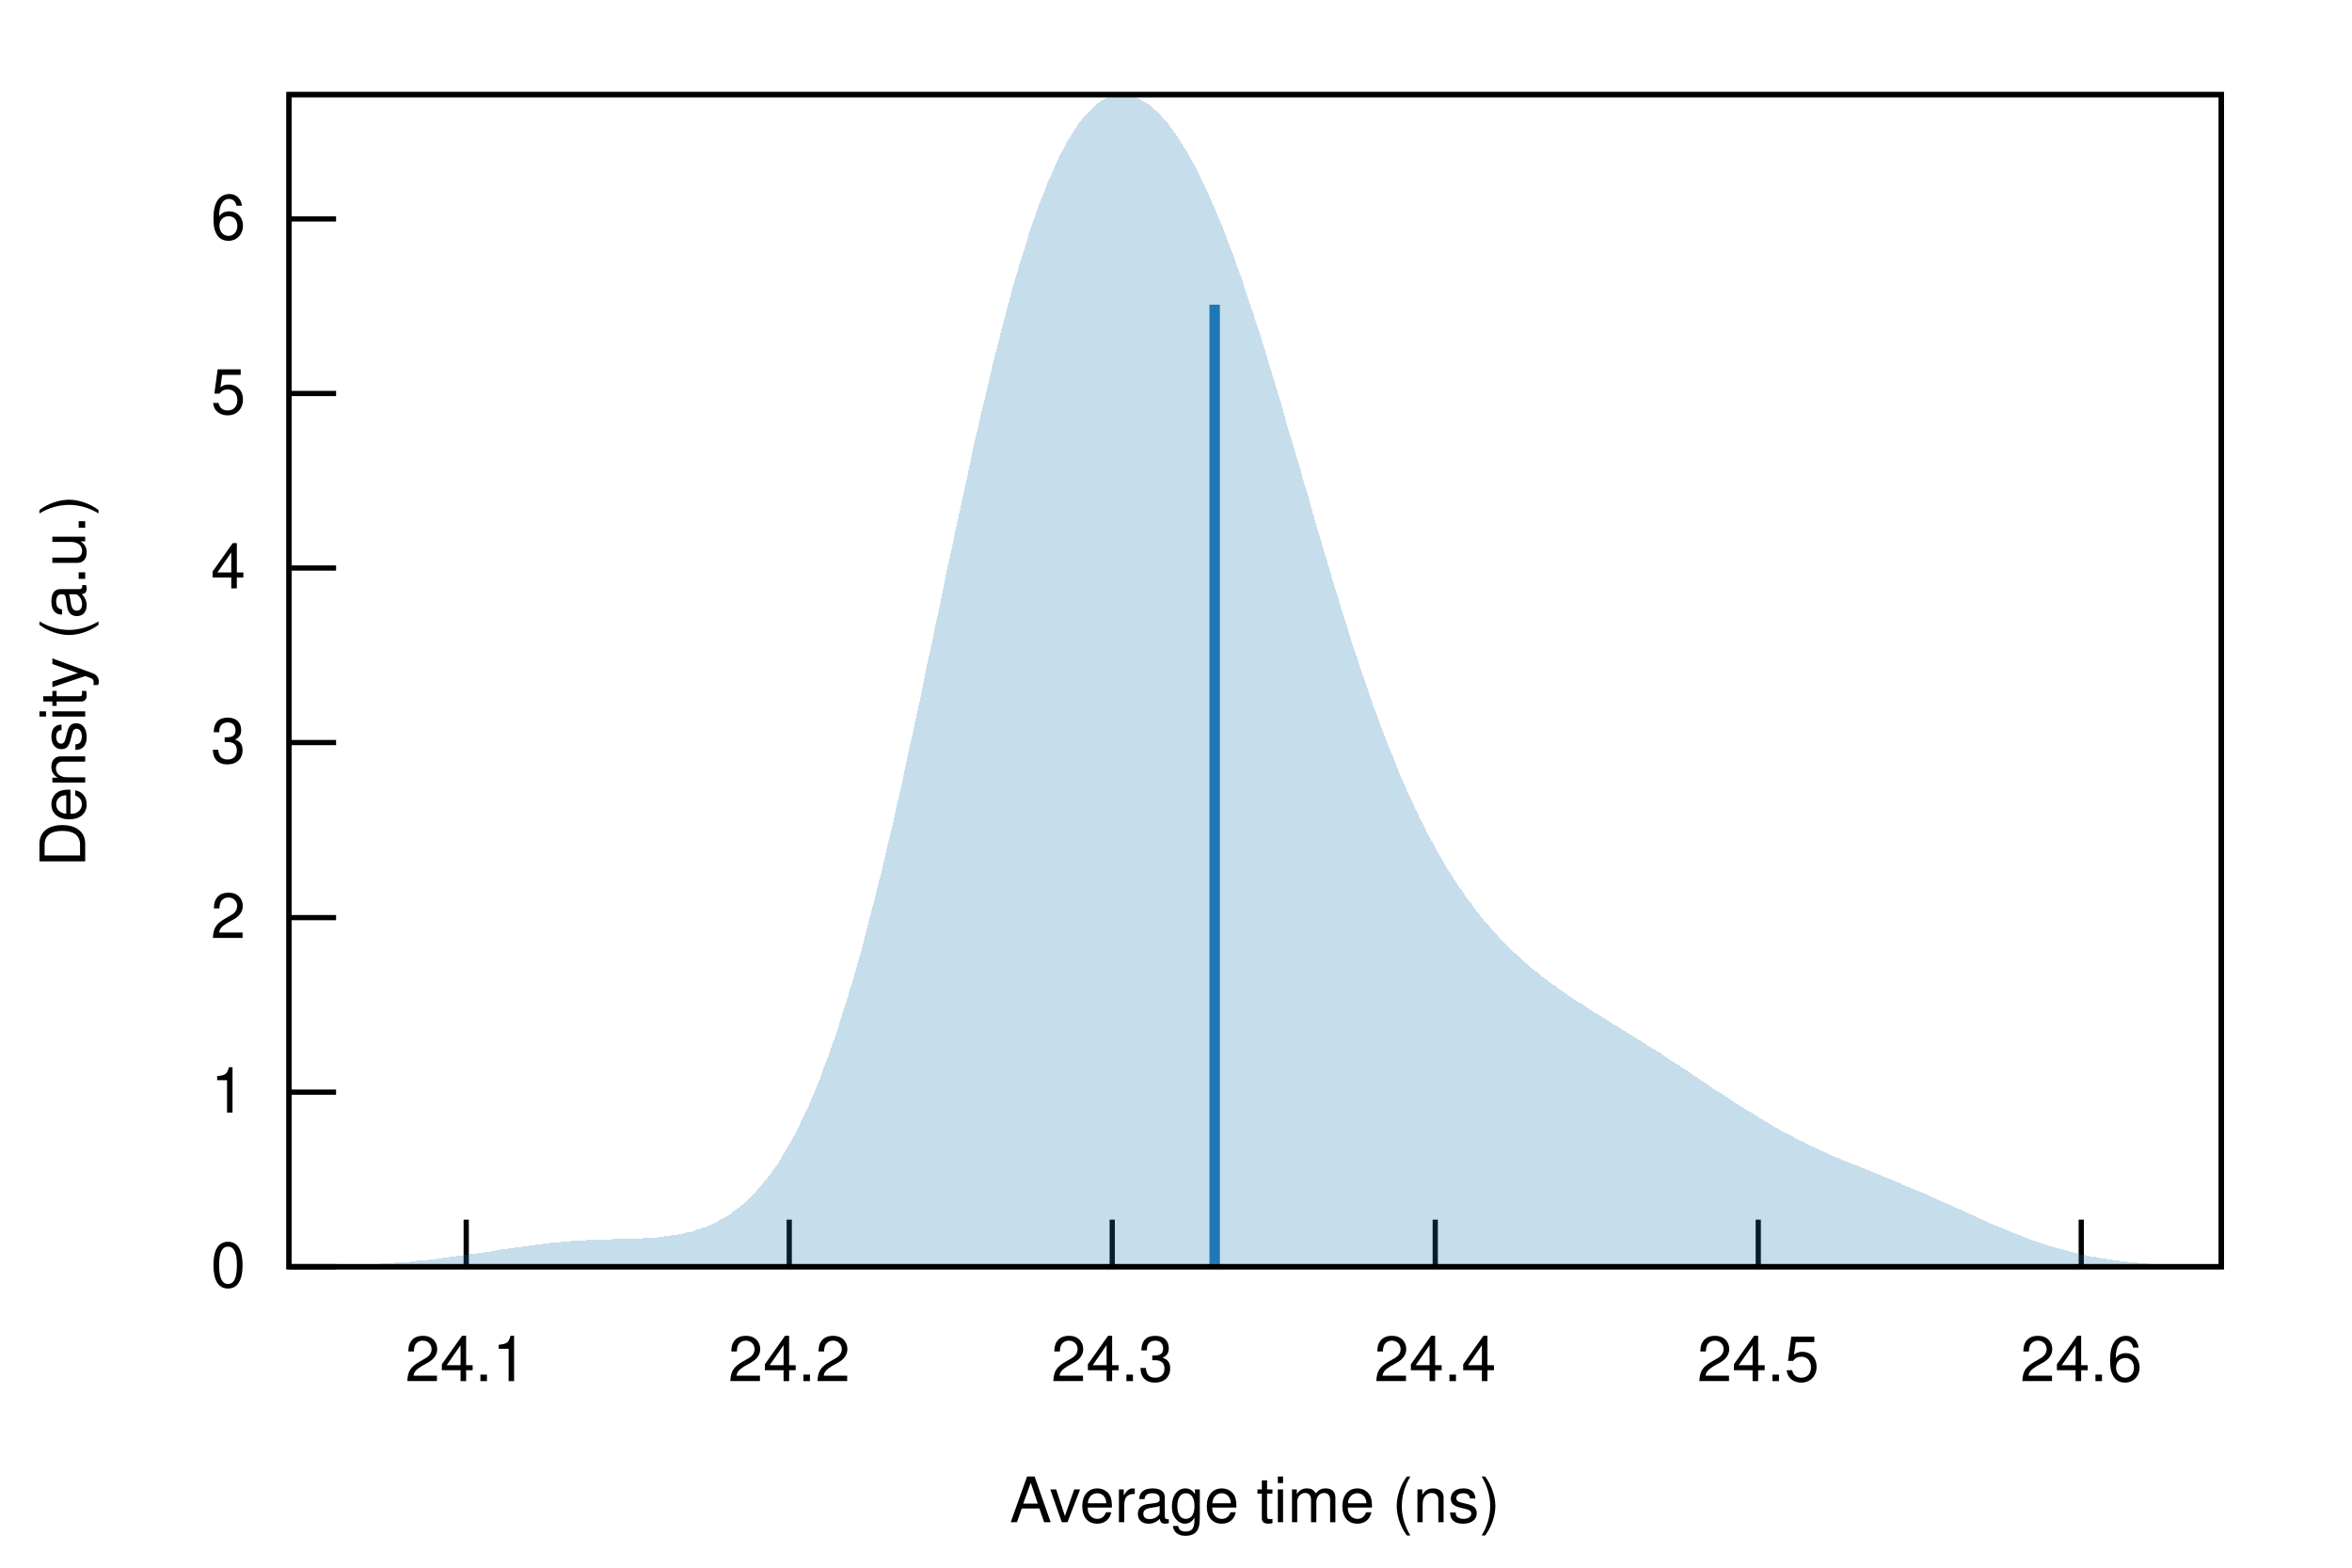
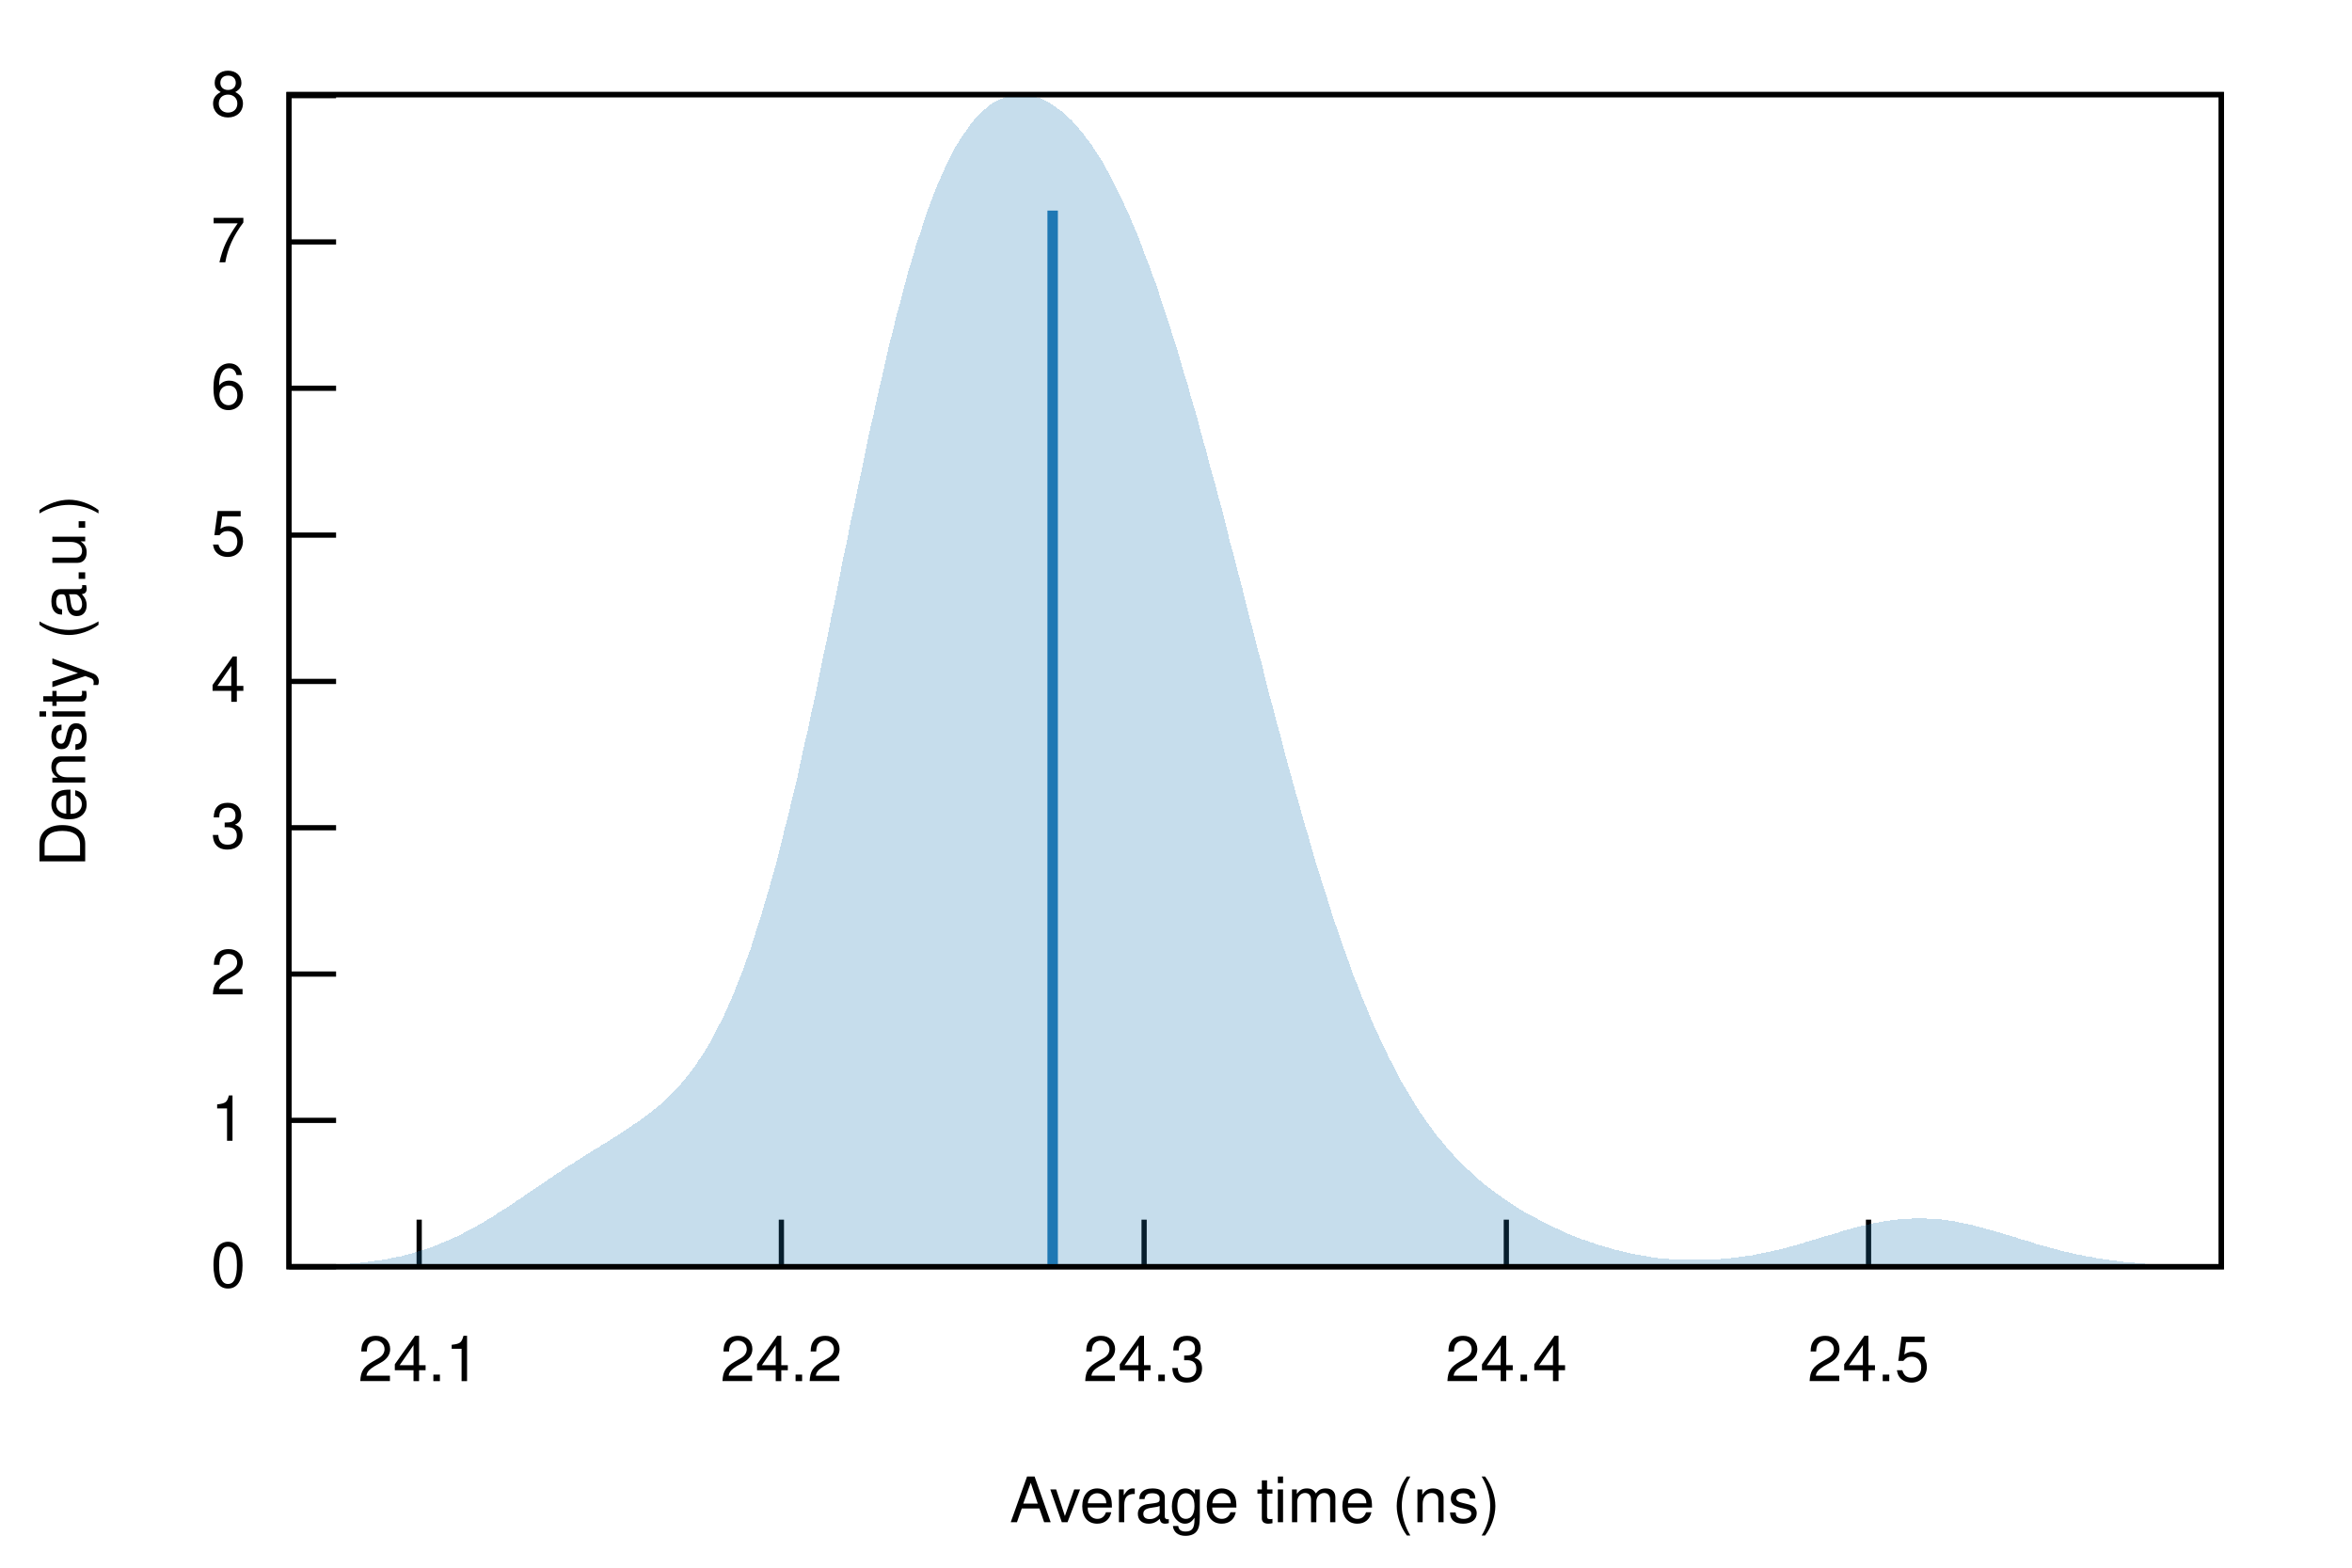
<svg xmlns="http://www.w3.org/2000/svg" xmlns:xlink="http://www.w3.org/1999/xlink" viewBox="0 0 450 300">
  <g id="gnuplot_canvas">
    <rect x="0" y="0" width="450" height="300" fill="none" />
    <defs>
      <circle id="gpDot" r="0.5" stroke-width="0.5" />
      <path id="gpPt0" stroke-width="0.222" stroke="currentColor" d="M-1,0 h2 M0,-1 v2" />
      <path id="gpPt1" stroke-width="0.222" stroke="currentColor" d="M-1,-1 L1,1 M1,-1 L-1,1" />
      <path id="gpPt2" stroke-width="0.222" stroke="currentColor" d="M-1,0 L1,0 M0,-1 L0,1 M-1,-1 L1,1 M-1,1 L1,-1" />
      <rect id="gpPt3" stroke-width="0.222" stroke="currentColor" x="-1" y="-1" width="2" height="2" />
      <rect id="gpPt4" stroke-width="0.222" stroke="currentColor" fill="currentColor" x="-1" y="-1" width="2" height="2" />
      <circle id="gpPt5" stroke-width="0.222" stroke="currentColor" cx="0" cy="0" r="1" />
      <use xlink:href="#gpPt5" id="gpPt6" fill="currentColor" stroke="none" />
      <path id="gpPt7" stroke-width="0.222" stroke="currentColor" d="M0,-1.33 L-1.33,0.67 L1.33,0.67 z" />
      <use xlink:href="#gpPt7" id="gpPt8" fill="currentColor" stroke="none" />
      <use xlink:href="#gpPt7" id="gpPt9" stroke="currentColor" transform="rotate(180)" />
      <use xlink:href="#gpPt9" id="gpPt10" fill="currentColor" stroke="none" />
      <use xlink:href="#gpPt3" id="gpPt11" stroke="currentColor" transform="rotate(45)" />
      <use xlink:href="#gpPt11" id="gpPt12" fill="currentColor" stroke="none" />
      <path id="gpPt13" stroke-width="0.222" stroke="currentColor" d="M0,1.330 L1.265,0.411 L0.782,-1.067 L-0.782,-1.076 L-1.265,0.411 z" />
      <use xlink:href="#gpPt13" id="gpPt14" fill="currentColor" stroke="none" />
      <filter id="textbox" filterUnits="objectBoundingBox" x="0" y="0" height="1" width="1">
        <feFlood flood-color="white" flood-opacity="1" result="bgnd" />
        <feComposite in="SourceGraphic" in2="bgnd" operator="atop" />
      </filter>
      <filter id="greybox" filterUnits="objectBoundingBox" x="0" y="0" height="1" width="1">
        <feFlood flood-color="lightgrey" flood-opacity="1" result="grey" />
        <feComposite in="SourceGraphic" in2="grey" operator="atop" />
      </filter>
    </defs>
    <g fill="none" color="white" stroke="currentColor" stroke-width="1.00" stroke-linecap="butt" stroke-linejoin="miter">
</g>
    <g fill="none" color="black" stroke="currentColor" stroke-width="1.00" stroke-linecap="butt" stroke-linejoin="miter">
      <path stroke="black" d="M55.3,242.4 L64.3,242.4  " />
      <g transform="translate(47.0,246.3)" stroke="none" fill="black" font-family="Helvetica" font-size="12.00" text-anchor="end">
        <text>
          <tspan font-family="Helvetica"> 0</tspan>
        </text>
      </g>
    </g>
    <g fill="none" color="black" stroke="currentColor" stroke-width="1.00" stroke-linecap="butt" stroke-linejoin="miter">
-       <path stroke="black" d="M55.3,209.0 L64.3,209.0  " />
-       <g transform="translate(47.0,212.9)" stroke="none" fill="black" font-family="Helvetica" font-size="12.00" text-anchor="end">
+       <path stroke="black" d="M55.3,214.4 L64.3,214.4  " />
+       <g transform="translate(47.0,218.3)" stroke="none" fill="black" font-family="Helvetica" font-size="12.00" text-anchor="end">
        <text>
          <tspan font-family="Helvetica"> 1</tspan>
        </text>
      </g>
    </g>
    <g fill="none" color="black" stroke="currentColor" stroke-width="1.00" stroke-linecap="butt" stroke-linejoin="miter">
-       <path stroke="black" d="M55.3,175.6 L64.3,175.6  " />
-       <g transform="translate(47.0,179.5)" stroke="none" fill="black" font-family="Helvetica" font-size="12.00" text-anchor="end">
+       <path stroke="black" d="M55.3,186.4 L64.3,186.4  " />
+       <g transform="translate(47.0,190.3)" stroke="none" fill="black" font-family="Helvetica" font-size="12.00" text-anchor="end">
        <text>
          <tspan font-family="Helvetica"> 2</tspan>
        </text>
      </g>
    </g>
    <g fill="none" color="black" stroke="currentColor" stroke-width="1.00" stroke-linecap="butt" stroke-linejoin="miter">
-       <path stroke="black" d="M55.3,142.1 L64.3,142.1  " />
-       <g transform="translate(47.0,146.0)" stroke="none" fill="black" font-family="Helvetica" font-size="12.00" text-anchor="end">
+       <path stroke="black" d="M55.3,158.4 L64.3,158.4  " />
+       <g transform="translate(47.0,162.3)" stroke="none" fill="black" font-family="Helvetica" font-size="12.00" text-anchor="end">
        <text>
          <tspan font-family="Helvetica"> 3</tspan>
        </text>
      </g>
    </g>
    <g fill="none" color="black" stroke="currentColor" stroke-width="1.00" stroke-linecap="butt" stroke-linejoin="miter">
-       <path stroke="black" d="M55.3,108.7 L64.3,108.7  " />
-       <g transform="translate(47.0,112.6)" stroke="none" fill="black" font-family="Helvetica" font-size="12.00" text-anchor="end">
+       <path stroke="black" d="M55.3,130.4 L64.3,130.4  " />
+       <g transform="translate(47.0,134.3)" stroke="none" fill="black" font-family="Helvetica" font-size="12.00" text-anchor="end">
        <text>
          <tspan font-family="Helvetica"> 4</tspan>
        </text>
      </g>
    </g>
    <g fill="none" color="black" stroke="currentColor" stroke-width="1.00" stroke-linecap="butt" stroke-linejoin="miter">
-       <path stroke="black" d="M55.3,75.3 L64.3,75.3  " />
-       <g transform="translate(47.0,79.2)" stroke="none" fill="black" font-family="Helvetica" font-size="12.00" text-anchor="end">
+       <path stroke="black" d="M55.3,102.4 L64.3,102.4  " />
+       <g transform="translate(47.0,106.3)" stroke="none" fill="black" font-family="Helvetica" font-size="12.00" text-anchor="end">
        <text>
          <tspan font-family="Helvetica"> 5</tspan>
        </text>
      </g>
    </g>
    <g fill="none" color="black" stroke="currentColor" stroke-width="1.00" stroke-linecap="butt" stroke-linejoin="miter">
-       <path stroke="black" d="M55.3,41.9 L64.3,41.9  " />
-       <g transform="translate(47.0,45.8)" stroke="none" fill="black" font-family="Helvetica" font-size="12.00" text-anchor="end">
+       <path stroke="black" d="M55.3,74.3 L64.3,74.3  " />
+       <g transform="translate(47.0,78.2)" stroke="none" fill="black" font-family="Helvetica" font-size="12.00" text-anchor="end">
        <text>
          <tspan font-family="Helvetica"> 6</tspan>
        </text>
      </g>
    </g>
    <g fill="none" color="black" stroke="currentColor" stroke-width="1.00" stroke-linecap="butt" stroke-linejoin="miter">
-       <path stroke="black" d="M89.2,242.4 L89.2,233.4  " />
-       <g transform="translate(89.2,264.3)" stroke="none" fill="black" font-family="Helvetica" font-size="12.00" text-anchor="middle">
+       <path stroke="black" d="M55.3,46.3 L64.3,46.3  " />
+       <g transform="translate(47.0,50.2)" stroke="none" fill="black" font-family="Helvetica" font-size="12.00" text-anchor="end">
+         <text>
+           <tspan font-family="Helvetica"> 7</tspan>
+         </text>
+       </g>
+     </g>
+     <g fill="none" color="black" stroke="currentColor" stroke-width="1.00" stroke-linecap="butt" stroke-linejoin="miter">
+       <path stroke="black" d="M55.3,18.3 L64.3,18.3  " />
+       <g transform="translate(47.0,22.2)" stroke="none" fill="black" font-family="Helvetica" font-size="12.00" text-anchor="end">
+         <text>
+           <tspan font-family="Helvetica"> 8</tspan>
+         </text>
+       </g>
+     </g>
+     <g fill="none" color="black" stroke="currentColor" stroke-width="1.00" stroke-linecap="butt" stroke-linejoin="miter">
+       <path stroke="black" d="M80.2,242.4 L80.2,233.4  " />
+       <g transform="translate(80.2,264.3)" stroke="none" fill="black" font-family="Helvetica" font-size="12.00" text-anchor="middle">
        <text>
          <tspan font-family="Helvetica"> 24.1</tspan>
        </text>
      </g>
    </g>
    <g fill="none" color="black" stroke="currentColor" stroke-width="1.00" stroke-linecap="butt" stroke-linejoin="miter">
-       <path stroke="black" d="M151.0,242.4 L151.0,233.4  " />
-       <g transform="translate(151.0,264.3)" stroke="none" fill="black" font-family="Helvetica" font-size="12.00" text-anchor="middle">
+       <path stroke="black" d="M149.5,242.4 L149.5,233.4  " />
+       <g transform="translate(149.5,264.3)" stroke="none" fill="black" font-family="Helvetica" font-size="12.00" text-anchor="middle">
        <text>
          <tspan font-family="Helvetica"> 24.2</tspan>
        </text>
      </g>
    </g>
    <g fill="none" color="black" stroke="currentColor" stroke-width="1.00" stroke-linecap="butt" stroke-linejoin="miter">
-       <path stroke="black" d="M212.8,242.4 L212.8,233.4  " />
-       <g transform="translate(212.8,264.3)" stroke="none" fill="black" font-family="Helvetica" font-size="12.00" text-anchor="middle">
+       <path stroke="black" d="M218.9,242.4 L218.9,233.4  " />
+       <g transform="translate(218.9,264.3)" stroke="none" fill="black" font-family="Helvetica" font-size="12.00" text-anchor="middle">
        <text>
          <tspan font-family="Helvetica"> 24.3</tspan>
        </text>
      </g>
    </g>
    <g fill="none" color="black" stroke="currentColor" stroke-width="1.00" stroke-linecap="butt" stroke-linejoin="miter">
-       <path stroke="black" d="M274.6,242.4 L274.6,233.4  " />
-       <g transform="translate(274.6,264.3)" stroke="none" fill="black" font-family="Helvetica" font-size="12.00" text-anchor="middle">
+       <path stroke="black" d="M288.2,242.4 L288.2,233.4  " />
+       <g transform="translate(288.2,264.3)" stroke="none" fill="black" font-family="Helvetica" font-size="12.00" text-anchor="middle">
        <text>
          <tspan font-family="Helvetica"> 24.4</tspan>
        </text>
      </g>
    </g>
    <g fill="none" color="black" stroke="currentColor" stroke-width="1.00" stroke-linecap="butt" stroke-linejoin="miter">
-       <path stroke="black" d="M336.4,242.4 L336.4,233.4  " />
-       <g transform="translate(336.4,264.3)" stroke="none" fill="black" font-family="Helvetica" font-size="12.00" text-anchor="middle">
+       <path stroke="black" d="M357.5,242.4 L357.5,233.4  " />
+       <g transform="translate(357.5,264.3)" stroke="none" fill="black" font-family="Helvetica" font-size="12.00" text-anchor="middle">
        <text>
          <tspan font-family="Helvetica"> 24.5</tspan>
-         </text>
-       </g>
-     </g>
-     <g fill="none" color="black" stroke="currentColor" stroke-width="1.00" stroke-linecap="butt" stroke-linejoin="miter">
-       <path stroke="black" d="M398.2,242.4 L398.2,233.4  " />
-       <g transform="translate(398.2,264.3)" stroke="none" fill="black" font-family="Helvetica" font-size="12.00" text-anchor="middle">
-         <text>
-           <tspan font-family="Helvetica"> 24.6</tspan>
        </text>
      </g>
    </g>
    <g fill="none" color="black" stroke="currentColor" stroke-width="1.00" stroke-linecap="butt" stroke-linejoin="miter">
</g>
    <g fill="none" color="black" stroke="currentColor" stroke-width="1.00" stroke-linecap="butt" stroke-linejoin="miter">
      <path stroke="black" d="M55.3,18.1 L55.3,242.4 L425.0,242.4 L425.0,18.1 L55.3,18.1 Z  " />
    </g>
    <g fill="none" color="black" stroke="currentColor" stroke-width="1.00" stroke-linecap="butt" stroke-linejoin="miter">
      <g transform="translate(16.3,130.3) rotate(270)" stroke="none" fill="black" font-family="Helvetica" font-size="12.00" text-anchor="middle">
        <text>
          <tspan font-family="Helvetica">Density (a.u.)</tspan>
        </text>
      </g>
    </g>
    <g fill="none" color="black" stroke="currentColor" stroke-width="1.00" stroke-linecap="butt" stroke-linejoin="miter">
      <g transform="translate(240.1,291.3)" stroke="none" fill="black" font-family="Helvetica" font-size="12.00" text-anchor="middle">
        <text>
          <tspan font-family="Helvetica">Average time (ns)</tspan>
        </text>
      </g>
    </g>
    <g fill="none" color="black" stroke="currentColor" stroke-width="1.00" stroke-linecap="butt" stroke-linejoin="miter">
</g>
    <g id="gnuplot_plot_1">
      <g fill="none" color="black" stroke="currentColor" stroke-width="1.00" stroke-linecap="butt" stroke-linejoin="miter">
        <g stroke="none" shape-rendering="crispEdges">
-           <polygon fill="rgb( 31, 120, 180)" fill-opacity="0.25" points="55.3,242.3 56.0,242.3 56.8,242.3 57.5,242.3 58.3,242.3 59.0,242.3 59.7,242.3 60.5,242.3 61.2,242.3 62.0,242.3 62.7,242.2 63.4,242.2 64.2,242.2 64.9,242.2 65.7,242.2 66.4,242.1 67.2,242.1 67.9,242.1 68.6,242.1 69.4,242.0 70.1,242.0 70.9,242.0 71.6,241.9 72.3,241.9 73.1,241.8 73.8,241.8 74.6,241.7 75.3,241.7 76.0,241.6 76.8,241.6 77.5,241.5 78.3,241.5 79.0,241.4 79.7,241.3 80.5,241.2 81.2,241.2 82.0,241.1 82.7,241.0 83.5,240.9 84.2,240.8 84.9,240.7 85.7,240.6 86.4,240.5 87.2,240.4 87.9,240.3 88.6,240.2 89.4,240.1 90.1,240.0 90.9,239.9 91.6,239.8 92.3,239.7 93.1,239.6 93.8,239.5 94.6,239.4 95.3,239.2 96.0,239.1 96.8,239.0 97.5,238.9 98.3,238.8 99.0,238.7 99.8,238.6 100.5,238.5 101.2,238.4 102.0,238.3 102.7,238.2 103.5,238.1 104.2,238.0 104.9,237.9 105.7,237.8 106.4,237.8 107.2,237.7 107.9,237.6 108.6,237.6 109.4,237.5 110.1,237.5 110.9,237.4 111.6,237.4 112.3,237.3 113.1,237.3 113.8,237.3 114.6,237.2 115.3,237.2 116.1,237.2 116.8,237.2 117.5,237.1 118.3,237.1 119.0,237.1 119.8,237.1 120.5,237.0 121.2,237.0 122.0,237.0 122.7,237.0 123.5,236.9 124.2,236.9 124.9,236.8 125.7,236.8 126.4,236.7 127.2,236.6 127.9,236.5 128.6,236.4 129.4,236.3 130.1,236.2 130.9,236.0 131.6,235.8 132.4,235.7 133.1,235.4 133.8,235.2 134.6,234.9 135.3,234.7 136.1,234.3 136.8,234.0 137.5,233.6 138.3,233.2 139.0,232.8 139.8,232.3 140.5,231.7 141.2,231.2 142.0,230.6 142.7,229.9 143.5,229.2 144.2,228.5 144.9,227.7 145.7,226.8 146.4,225.9 147.2,225.0 147.9,223.9 148.7,222.9 149.4,221.7 150.1,220.5 150.9,219.2 151.6,217.9 152.4,216.5 153.1,215.0 153.8,213.5 154.6,211.9 155.3,210.2 156.1,208.4 156.8,206.6 157.5,204.6 158.3,202.6 159.0,200.6 159.8,198.4 160.5,196.2 161.2,193.9 162.0,191.5 162.7,189.0 163.5,186.5 164.2,183.9 165.0,181.2 165.7,178.4 166.4,175.6 167.2,172.7 167.9,169.7 168.7,166.7 169.4,163.6 170.1,160.5 170.9,157.3 171.6,154.0 172.4,150.7 173.1,147.3 173.8,144.0 174.6,140.5 175.3,137.1 176.1,133.6 176.8,130.1 177.5,126.6 178.3,123.1 179.0,119.5 179.8,116.0 180.5,112.4 181.2,108.9 182.0,105.4 182.7,101.9 183.5,98.4 184.2,95.0 185.0,91.5 185.7,88.2 186.4,84.8 187.2,81.5 187.9,78.3 188.7,75.1 189.4,72.0 190.1,69.0 190.9,66.0 191.6,63.1 192.4,60.2 193.1,57.5 193.8,54.8 194.6,52.2 195.3,49.7 196.1,47.3 196.8,45.0 197.5,42.8 198.3,40.6 199.0,38.6 199.8,36.7 200.5,34.8 201.3,33.1 202.0,31.4 202.7,29.9 203.5,28.4 204.2,27.1 205.0,25.8 205.7,24.7 206.4,23.6 207.2,22.6 207.9,21.8 208.7,21.0 209.4,20.3 210.1,19.7 210.9,19.2 211.6,18.8 212.4,18.5 213.1,18.3 213.8,18.2 214.6,18.1 215.3,18.1 216.1,18.2 216.8,18.4 217.6,18.7 218.3,19.1 219.0,19.5 219.8,20.0 220.5,20.6 221.3,21.3 222.0,22.0 222.7,22.8 223.5,23.7 224.2,24.7 225.0,25.7 225.7,26.8 226.4,28.0 227.2,29.2 227.9,30.5 228.7,31.9 229.4,33.3 230.1,34.9 230.9,36.4 231.6,38.1 232.4,39.8 233.1,41.6 233.9,43.4 234.6,45.3 235.3,47.2 236.1,49.2 236.8,51.3 237.6,53.4 238.3,55.6 239.0,57.8 239.8,60.0 240.5,62.3 241.3,64.7 242.0,67.0 242.7,69.4 243.5,71.9 244.2,74.3 245.0,76.8 245.7,79.3 246.4,81.9 247.2,84.4 247.9,86.9 248.7,89.5 249.4,92.1 250.2,94.6 250.9,97.2 251.6,99.7 252.4,102.3 253.1,104.8 253.9,107.3 254.6,109.8 255.3,112.2 256.1,114.7 256.8,117.1 257.6,119.4 258.3,121.8 259.0,124.1 259.8,126.3 260.5,128.6 261.3,130.7 262.0,132.9 262.7,135.0 263.5,137.0 264.2,139.0 265.0,141.0 265.7,142.9 266.5,144.8 267.2,146.6 267.9,148.4 268.7,150.1 269.4,151.8 270.2,153.4 270.9,155.0 271.6,156.5 272.4,158.0 273.1,159.5 273.9,160.9 274.6,162.2 275.3,163.5 276.1,164.8 276.8,166.1 277.6,167.3 278.3,168.4 279.0,169.5 279.8,170.6 280.5,171.7 281.3,172.7 282.0,173.7 282.8,174.7 283.5,175.6 284.2,176.5 285.0,177.3 285.7,178.2 286.5,179.0 287.2,179.8 287.9,180.6 288.7,181.3 289.4,182.0 290.2,182.7 290.9,183.4 291.6,184.0 292.4,184.7 293.1,185.3 293.9,185.9 294.6,186.5 295.3,187.1 296.1,187.6 296.8,188.2 297.6,188.7 298.3,189.3 299.1,189.8 299.8,190.3 300.5,190.8 301.3,191.3 302.0,191.8 302.8,192.2 303.5,192.7 304.2,193.2 305.0,193.7 305.7,194.1 306.5,194.6 307.2,195.0 307.9,195.5 308.7,196.0 309.4,196.4 310.2,196.9 310.9,197.3 311.6,197.8 312.4,198.2 313.1,198.7 313.9,199.2 314.6,199.6 315.3,200.1 316.1,200.6 316.8,201.0 317.6,201.5 318.3,202.0 319.1,202.5 319.8,203.0 320.5,203.4 321.3,203.9 322.0,204.4 322.8,204.9 323.5,205.4 324.2,205.9 325.0,206.4 325.7,206.9 326.5,207.4 327.2,207.9 327.9,208.4 328.7,208.9 329.4,209.3 330.2,209.8 330.9,210.3 331.6,210.8 332.4,211.3 333.1,211.7 333.9,212.2 334.6,212.7 335.4,213.1 336.1,213.6 336.8,214.0 337.6,214.5 338.3,214.9 339.1,215.4 339.8,215.8 340.5,216.2 341.3,216.6 342.0,217.0 342.8,217.4 343.5,217.8 344.2,218.2 345.0,218.5 345.7,218.9 346.5,219.3 347.2,219.6 347.9,220.0 348.7,220.3 349.4,220.6 350.2,221.0 350.9,221.3 351.7,221.6 352.4,221.9 353.1,222.2 353.9,222.5 354.6,222.8 355.4,223.1 356.1,223.4 356.8,223.7 357.6,224.0 358.3,224.3 359.1,224.6 359.8,224.9 360.5,225.2 361.3,225.5 362.0,225.8 362.8,226.1 363.5,226.4 364.2,226.8 365.0,227.1 365.7,227.4 366.5,227.7 367.2,228.0 368.0,228.3 368.7,228.6 369.4,229.0 370.2,229.3 370.9,229.6 371.7,230.0 372.4,230.3 373.1,230.6 373.9,231.0 374.6,231.3 375.4,231.6 376.1,232.0 376.8,232.3 377.6,232.6 378.3,233.0 379.1,233.3 379.8,233.6 380.5,234.0 381.3,234.3 382.0,234.6 382.8,234.9 383.5,235.2 384.3,235.5 385.0,235.9 385.7,236.1 386.5,236.4 387.2,236.7 388.0,237.0 388.7,237.3 389.4,237.5 390.2,237.8 390.9,238.0 391.7,238.3 392.4,238.5 393.1,238.7 393.9,238.9 394.6,239.1 395.4,239.3 396.1,239.5 396.8,239.7 397.6,239.9 398.3,240.1 399.1,240.2 399.8,240.4 400.6,240.5 401.3,240.6 402.0,240.8 402.8,240.9 403.5,241.0 404.3,241.1 405.0,241.2 405.7,241.3 406.5,241.4 407.2,241.5 408.0,241.5 408.7,241.6 409.4,241.7 410.2,241.7 410.9,241.8 411.7,241.9 412.4,241.9 413.1,242.0 413.9,242.0 414.6,242.0 415.4,242.1 416.1,242.1 416.9,242.1 417.6,242.2 418.3,242.2 419.1,242.2 419.8,242.2 420.6,242.2 421.3,242.3 422.0,242.3 422.8,242.3 423.5,242.3 424.3,242.3 425.0,242.3 425.0,242.4 424.3,242.4 423.5,242.4 422.8,242.4 422.0,242.4 421.3,242.4 420.6,242.4 419.8,242.4 419.1,242.4 418.3,242.4 417.6,242.4 416.9,242.4 416.1,242.4 415.4,242.4 414.6,242.4 413.9,242.4 413.1,242.4 412.4,242.4 411.7,242.4 410.9,242.4 410.2,242.4 409.4,242.4 408.7,242.4 408.0,242.4 407.2,242.4 406.5,242.4 405.7,242.4 405.0,242.4 404.3,242.4 403.5,242.4 402.8,242.4 402.0,242.4 401.3,242.4 400.6,242.4 399.8,242.4 399.1,242.4 398.3,242.4 397.6,242.4 396.8,242.4 396.1,242.4 395.4,242.4 394.6,242.4 393.9,242.4 393.1,242.4 392.4,242.4 391.7,242.4 390.9,242.4 390.2,242.4 389.4,242.4 388.7,242.4 388.0,242.4 387.2,242.4 386.5,242.4 385.7,242.4 385.0,242.4 384.3,242.4 383.5,242.4 382.8,242.4 382.0,242.4 381.3,242.4 380.5,242.4 379.8,242.4 379.1,242.4 378.3,242.4 377.6,242.4 376.8,242.4 376.1,242.4 375.4,242.4 374.6,242.4 373.9,242.4 373.1,242.4 372.4,242.4 371.7,242.4 370.9,242.4 370.2,242.4 369.4,242.4 368.7,242.4 368.0,242.4 367.2,242.4 366.5,242.4 365.7,242.4 365.0,242.4 364.2,242.4 363.5,242.4 362.8,242.4 362.0,242.4 361.3,242.4 360.5,242.4 359.8,242.4 359.1,242.4 358.3,242.4 357.6,242.4 356.8,242.4 356.1,242.4 355.4,242.4 354.6,242.4 353.9,242.4 353.1,242.4 352.4,242.4 351.7,242.4 350.9,242.4 350.2,242.4 349.4,242.4 348.7,242.4 347.9,242.4 347.2,242.4 346.5,242.4 345.7,242.4 345.0,242.4 344.2,242.4 343.5,242.4 342.8,242.4 342.0,242.4 341.3,242.4 340.5,242.4 339.8,242.4 339.1,242.4 338.3,242.4 337.6,242.4 336.8,242.4 336.1,242.4 335.4,242.4 334.6,242.4 333.9,242.4 333.1,242.4 332.4,242.4 331.6,242.4 330.9,242.4 330.2,242.4 329.4,242.4 328.7,242.4 327.9,242.4 327.2,242.4 326.5,242.4 325.7,242.4 325.0,242.4 324.2,242.4 323.5,242.4 322.8,242.4 322.0,242.4 321.3,242.4 320.5,242.4 319.8,242.4 319.1,242.4 318.3,242.4 317.6,242.4 316.8,242.4 316.1,242.4 315.3,242.4 314.6,242.4 313.9,242.4 313.1,242.4 312.4,242.4 311.6,242.4 310.9,242.4 310.2,242.4 309.4,242.4 308.7,242.4 307.9,242.4 307.2,242.4 306.5,242.4 305.7,242.4 305.0,242.4 304.2,242.4 303.5,242.4 302.8,242.4 302.0,242.4 301.3,242.4 300.5,242.4 299.8,242.4 299.1,242.4 298.3,242.4 297.6,242.4 296.8,242.4 296.1,242.4 295.3,242.4 294.6,242.4 293.9,242.4 293.1,242.4 292.4,242.4 291.6,242.4 290.9,242.4 290.2,242.4 289.4,242.4 288.7,242.4 287.9,242.4 287.2,242.4 286.5,242.4 285.7,242.4 285.0,242.4 284.2,242.4 283.5,242.4 282.8,242.4 282.0,242.4 281.3,242.4 280.5,242.4 279.8,242.4 279.0,242.4 278.3,242.4 277.6,242.4 276.8,242.4 276.1,242.4 275.3,242.4 274.6,242.4 273.9,242.4 273.1,242.4 272.4,242.4 271.6,242.4 270.9,242.4 270.2,242.4 269.4,242.4 268.7,242.4 267.9,242.4 267.2,242.4 266.5,242.4 265.7,242.4 265.0,242.4 264.2,242.4 263.5,242.4 262.7,242.4 262.0,242.4 261.3,242.4 260.5,242.4 259.8,242.4 259.0,242.4 258.3,242.4 257.6,242.4 256.8,242.4 256.1,242.4 255.3,242.4 254.6,242.4 253.9,242.4 253.1,242.4 252.4,242.4 251.6,242.4 250.9,242.4 250.2,242.4 249.4,242.4 248.7,242.4 247.9,242.4 247.2,242.4 246.4,242.4 245.7,242.4 245.0,242.4 244.2,242.4 243.5,242.4 242.7,242.4 242.0,242.4 241.3,242.4 240.5,242.4 239.8,242.4 239.0,242.4 238.3,242.4 237.6,242.4 236.8,242.4 236.1,242.4 235.3,242.4 234.6,242.4 233.9,242.4 233.1,242.4 232.4,242.4 231.6,242.4 230.9,242.4 230.1,242.4 229.4,242.4 228.7,242.4 227.9,242.4 227.2,242.4 226.4,242.4 225.7,242.4 225.0,242.4 224.2,242.4 223.5,242.4 222.7,242.4 222.0,242.4 221.3,242.4 220.5,242.4 219.8,242.4 219.0,242.4 218.3,242.4 217.6,242.4 216.8,242.4 216.1,242.4 215.3,242.4 214.6,242.4 213.8,242.4 213.1,242.4 212.4,242.4 211.6,242.4 210.9,242.4 210.1,242.4 209.4,242.4 208.7,242.4 207.9,242.4 207.2,242.4 206.4,242.4 205.7,242.4 205.0,242.4 204.2,242.4 203.5,242.4 202.7,242.4 202.0,242.4 201.3,242.4 200.5,242.4 199.8,242.4 199.0,242.4 198.3,242.4 197.5,242.4 196.8,242.4 196.1,242.4 195.3,242.4 194.6,242.4 193.8,242.4 193.1,242.4 192.4,242.4 191.6,242.4 190.9,242.4 190.1,242.4 189.4,242.4 188.7,242.4 187.9,242.4 187.2,242.4 186.4,242.4 185.7,242.4 185.0,242.4 184.2,242.4 183.5,242.4 182.7,242.4 182.0,242.4 181.2,242.4 180.5,242.4 179.8,242.4 179.0,242.4 178.3,242.4 177.5,242.4 176.8,242.4 176.1,242.4 175.3,242.4 174.6,242.4 173.8,242.4 173.1,242.4 172.4,242.4 171.6,242.4 170.9,242.4 170.1,242.4 169.4,242.4 168.7,242.4 167.9,242.4 167.2,242.4 166.4,242.4 165.7,242.4 165.0,242.4 164.2,242.4 163.5,242.4 162.7,242.4 162.0,242.4 161.2,242.4 160.5,242.4 159.8,242.4 159.0,242.4 158.3,242.4 157.5,242.4 156.8,242.4 156.1,242.4 155.3,242.4 154.6,242.4 153.8,242.4 153.1,242.4 152.4,242.4 151.6,242.4 150.9,242.4 150.1,242.4 149.4,242.4 148.7,242.4 147.9,242.4 147.2,242.4 146.4,242.4 145.7,242.4 144.9,242.4 144.2,242.4 143.5,242.4 142.7,242.4 142.0,242.4 141.2,242.4 140.5,242.4 139.8,242.4 139.0,242.4 138.3,242.4 137.5,242.4 136.8,242.4 136.1,242.4 135.3,242.4 134.6,242.4 133.8,242.4 133.1,242.4 132.4,242.4 131.6,242.4 130.9,242.4 130.1,242.4 129.4,242.4 128.6,242.4 127.9,242.4 127.2,242.4 126.4,242.4 125.7,242.4 124.9,242.4 124.2,242.4 123.5,242.4 122.7,242.4 122.0,242.4 121.2,242.4 120.5,242.4 119.8,242.4 119.0,242.4 118.3,242.4 117.5,242.4 116.8,242.4 116.1,242.4 115.3,242.4 114.6,242.4 113.8,242.4 113.1,242.4 112.3,242.4 111.6,242.4 110.9,242.4 110.1,242.4 109.4,242.4 108.6,242.4 107.9,242.4 107.2,242.4 106.4,242.4 105.7,242.4 104.9,242.4 104.2,242.4 103.5,242.4 102.7,242.4 102.0,242.4 101.2,242.4 100.5,242.4 99.8,242.4 99.0,242.4 98.3,242.4 97.5,242.4 96.8,242.4 96.0,242.4 95.3,242.4 94.6,242.4 93.8,242.4 93.1,242.4 92.3,242.4 91.6,242.4 90.9,242.4 90.1,242.4 89.4,242.4 88.6,242.4 87.9,242.4 87.2,242.4 86.4,242.4 85.7,242.4 84.9,242.4 84.2,242.4 83.5,242.4 82.7,242.4 82.0,242.4 81.2,242.4 80.5,242.4 79.7,242.4 79.0,242.4 78.3,242.4 77.5,242.4 76.8,242.4 76.0,242.4 75.3,242.4 74.6,242.4 73.8,242.4 73.1,242.4 72.3,242.4 71.6,242.4 70.9,242.4 70.1,242.4 69.4,242.4 68.6,242.4 67.9,242.4 67.2,242.4 66.4,242.4 65.7,242.4 64.9,242.4 64.2,242.4 63.4,242.4 62.7,242.4 62.0,242.4 61.2,242.4 60.5,242.4 59.7,242.4 59.0,242.4 58.3,242.4 57.5,242.4 56.8,242.4 56.0,242.4 55.3,242.4 " />
+           <polygon fill="rgb( 31, 120, 180)" fill-opacity="0.25" points="55.3,242.3 56.0,242.3 56.8,242.3 57.5,242.3 58.3,242.3 59.0,242.2 59.7,242.2 60.5,242.2 61.2,242.2 62.0,242.1 62.7,242.1 63.4,242.1 64.2,242.0 64.9,242.0 65.7,241.9 66.4,241.9 67.2,241.8 67.9,241.7 68.6,241.7 69.4,241.6 70.1,241.5 70.9,241.4 71.6,241.3 72.3,241.2 73.1,241.1 73.8,241.0 74.6,240.8 75.3,240.7 76.0,240.5 76.8,240.4 77.5,240.2 78.3,240.0 79.0,239.8 79.7,239.6 80.5,239.3 81.2,239.1 82.0,238.9 82.7,238.6 83.5,238.3 84.2,238.0 84.9,237.7 85.7,237.4 86.4,237.1 87.2,236.7 87.9,236.4 88.6,236.0 89.4,235.6 90.1,235.2 90.9,234.8 91.6,234.4 92.3,234.0 93.1,233.5 93.8,233.1 94.6,232.6 95.3,232.1 96.0,231.7 96.8,231.2 97.5,230.7 98.3,230.2 99.0,229.7 99.8,229.2 100.5,228.7 101.2,228.2 102.0,227.7 102.7,227.2 103.5,226.7 104.2,226.2 104.9,225.7 105.7,225.2 106.4,224.7 107.2,224.2 107.9,223.7 108.6,223.2 109.4,222.8 110.1,222.3 110.9,221.8 111.6,221.3 112.3,220.9 113.1,220.4 113.8,219.9 114.6,219.5 115.3,219.0 116.1,218.6 116.8,218.1 117.5,217.6 118.3,217.2 119.0,216.7 119.8,216.2 120.5,215.7 121.2,215.2 122.0,214.7 122.7,214.2 123.5,213.6 124.2,213.1 124.9,212.5 125.7,211.9 126.4,211.3 127.2,210.6 127.9,209.9 128.6,209.2 129.4,208.4 130.1,207.6 130.9,206.7 131.6,205.8 132.4,204.8 133.1,203.8 133.8,202.7 134.6,201.6 135.3,200.4 136.1,199.1 136.8,197.7 137.5,196.3 138.3,194.8 139.0,193.2 139.8,191.5 140.5,189.8 141.2,188.0 142.0,186.0 142.7,184.0 143.5,181.9 144.2,179.7 144.9,177.4 145.7,175.0 146.4,172.5 147.2,169.9 147.9,167.3 148.7,164.5 149.4,161.7 150.1,158.7 150.9,155.7 151.6,152.6 152.4,149.5 153.1,146.2 153.8,142.9 154.6,139.5 155.3,136.1 156.1,132.6 156.8,129.1 157.5,125.5 158.3,122.0 159.0,118.3 159.8,114.7 160.5,111.1 161.2,107.4 162.0,103.8 162.7,100.1 163.5,96.5 164.2,92.9 165.0,89.4 165.7,85.9 166.4,82.4 167.2,79.0 167.9,75.7 168.7,72.4 169.4,69.2 170.1,66.1 170.9,63.0 171.6,60.1 172.4,57.3 173.1,54.5 173.8,51.8 174.6,49.3 175.3,46.8 176.1,44.5 176.8,42.3 177.5,40.2 178.3,38.1 179.0,36.2 179.8,34.4 180.5,32.8 181.2,31.2 182.0,29.7 182.7,28.3 183.5,27.0 184.2,25.9 185.0,24.8 185.7,23.8 186.4,22.9 187.2,22.1 187.9,21.3 188.7,20.7 189.4,20.1 190.1,19.6 190.9,19.2 191.6,18.9 192.4,18.6 193.1,18.4 193.8,18.2 194.6,18.1 195.3,18.1 196.1,18.1 196.8,18.2 197.5,18.4 198.3,18.6 199.0,18.8 199.8,19.2 200.5,19.5 201.3,20.0 202.0,20.5 202.7,21.0 203.5,21.6 204.2,22.3 205.0,23.0 205.7,23.8 206.4,24.6 207.2,25.5 207.9,26.5 208.7,27.5 209.4,28.6 210.1,29.7 210.9,30.9 211.6,32.2 212.4,33.6 213.1,35.0 213.8,36.4 214.6,38.0 215.3,39.6 216.1,41.3 216.8,43.0 217.6,44.8 218.3,46.7 219.0,48.6 219.8,50.6 220.5,52.6 221.3,54.7 222.0,56.9 222.7,59.1 223.5,61.4 224.2,63.7 225.0,66.1 225.7,68.5 226.4,71.0 227.2,73.5 227.9,76.1 228.7,78.7 229.4,81.3 230.1,84.0 230.9,86.7 231.6,89.5 232.4,92.3 233.1,95.0 233.9,97.9 234.6,100.7 235.3,103.6 236.1,106.4 236.8,109.3 237.6,112.2 238.3,115.1 239.0,118.0 239.8,120.9 240.5,123.8 241.3,126.6 242.0,129.5 242.7,132.4 243.5,135.2 244.2,138.0 245.0,140.8 245.7,143.6 246.4,146.3 247.2,149.1 247.9,151.7 248.7,154.4 249.4,157.0 250.2,159.6 250.9,162.1 251.6,164.6 252.4,167.0 253.1,169.4 253.9,171.8 254.6,174.1 255.3,176.3 256.1,178.5 256.8,180.7 257.6,182.8 258.3,184.8 259.0,186.8 259.8,188.7 260.5,190.6 261.3,192.5 262.0,194.2 262.7,195.9 263.5,197.6 264.2,199.2 265.0,200.8 265.7,202.3 266.5,203.8 267.2,205.2 267.9,206.6 268.7,207.9 269.4,209.1 270.2,210.4 270.9,211.6 271.6,212.7 272.4,213.8 273.1,214.9 273.9,215.9 274.6,216.9 275.3,217.8 276.1,218.7 276.8,219.6 277.6,220.4 278.3,221.3 279.0,222.0 279.8,222.8 280.5,223.5 281.3,224.2 282.0,224.9 282.8,225.6 283.5,226.2 284.2,226.8 285.0,227.4 285.7,227.9 286.5,228.5 287.2,229.0 287.9,229.5 288.7,230.0 289.4,230.5 290.2,231.0 290.9,231.5 291.6,231.9 292.4,232.3 293.1,232.7 293.9,233.1 294.6,233.5 295.3,233.9 296.1,234.3 296.8,234.6 297.6,235.0 298.3,235.3 299.1,235.7 299.8,236.0 300.5,236.3 301.3,236.6 302.0,236.9 302.8,237.2 303.5,237.4 304.2,237.7 305.0,237.9 305.7,238.2 306.5,238.4 307.2,238.6 307.9,238.8 308.7,239.1 309.4,239.2 310.2,239.4 310.9,239.6 311.6,239.8 312.4,239.9 313.1,240.1 313.9,240.2 314.6,240.3 315.3,240.5 316.1,240.6 316.8,240.7 317.6,240.8 318.3,240.8 319.1,240.9 319.8,241.0 320.5,241.0 321.3,241.1 322.0,241.1 322.8,241.1 323.5,241.1 324.2,241.1 325.0,241.1 325.7,241.1 326.5,241.1 327.2,241.1 327.9,241.0 328.7,241.0 329.4,240.9 330.2,240.9 330.9,240.8 331.6,240.7 332.4,240.6 333.1,240.5 333.9,240.4 334.6,240.3 335.4,240.2 336.1,240.0 336.8,239.9 337.6,239.7 338.3,239.6 339.1,239.4 339.8,239.2 340.5,239.1 341.3,238.9 342.0,238.7 342.8,238.5 343.5,238.3 344.2,238.1 345.0,237.9 345.7,237.6 346.5,237.4 347.2,237.2 347.9,237.0 348.7,236.7 349.4,236.5 350.2,236.3 350.9,236.1 351.7,235.9 352.4,235.6 353.1,235.4 353.9,235.2 354.6,235.0 355.4,234.8 356.1,234.6 356.8,234.5 357.6,234.3 358.3,234.1 359.1,234.0 359.8,233.8 360.5,233.7 361.3,233.6 362.0,233.5 362.8,233.4 363.5,233.3 364.2,233.2 365.0,233.2 365.7,233.2 366.5,233.1 367.2,233.1 368.0,233.1 368.7,233.2 369.4,233.2 370.2,233.3 370.9,233.3 371.7,233.4 372.4,233.5 373.1,233.6 373.9,233.7 374.6,233.9 375.4,234.0 376.1,234.2 376.8,234.3 377.6,234.5 378.3,234.7 379.1,234.9 379.8,235.1 380.5,235.3 381.3,235.5 382.0,235.7 382.8,235.9 383.5,236.2 384.3,236.4 385.0,236.6 385.7,236.8 386.5,237.1 387.2,237.3 388.0,237.5 388.7,237.7 389.4,238.0 390.2,238.2 390.9,238.4 391.7,238.6 392.4,238.8 393.1,239.0 393.9,239.2 394.6,239.4 395.4,239.6 396.1,239.7 396.8,239.9 397.6,240.1 398.3,240.2 399.1,240.4 399.8,240.5 400.6,240.6 401.3,240.8 402.0,240.9 402.8,241.0 403.5,241.1 404.3,241.2 405.0,241.3 405.7,241.4 406.5,241.5 407.2,241.6 408.0,241.6 408.7,241.7 409.4,241.8 410.2,241.8 410.9,241.9 411.7,241.9 412.4,242.0 413.1,242.0 413.9,242.0 414.6,242.1 415.4,242.1 416.1,242.1 416.9,242.2 417.6,242.2 418.3,242.2 419.1,242.2 419.8,242.3 420.6,242.3 421.3,242.3 422.0,242.3 422.8,242.3 423.5,242.3 424.3,242.3 425.0,242.3 425.0,242.4 424.3,242.4 423.5,242.4 422.8,242.4 422.0,242.4 421.3,242.4 420.6,242.4 419.8,242.4 419.1,242.4 418.3,242.4 417.6,242.4 416.9,242.4 416.1,242.4 415.4,242.4 414.6,242.4 413.9,242.4 413.1,242.4 412.4,242.4 411.7,242.4 410.9,242.4 410.2,242.4 409.4,242.4 408.7,242.4 408.0,242.4 407.2,242.4 406.5,242.4 405.7,242.4 405.0,242.4 404.3,242.4 403.5,242.4 402.8,242.4 402.0,242.4 401.3,242.4 400.6,242.4 399.8,242.4 399.1,242.4 398.3,242.4 397.6,242.4 396.8,242.4 396.1,242.4 395.4,242.4 394.6,242.4 393.9,242.4 393.1,242.4 392.4,242.4 391.7,242.4 390.9,242.4 390.2,242.4 389.4,242.4 388.7,242.4 388.0,242.4 387.2,242.4 386.5,242.4 385.7,242.4 385.0,242.4 384.3,242.4 383.5,242.4 382.8,242.4 382.0,242.4 381.3,242.4 380.5,242.4 379.8,242.4 379.1,242.4 378.3,242.4 377.6,242.4 376.8,242.4 376.1,242.4 375.4,242.4 374.6,242.4 373.9,242.4 373.1,242.4 372.4,242.4 371.7,242.4 370.9,242.4 370.2,242.4 369.4,242.4 368.7,242.4 368.0,242.4 367.2,242.4 366.5,242.4 365.7,242.4 365.0,242.4 364.2,242.4 363.5,242.4 362.8,242.4 362.0,242.4 361.3,242.4 360.5,242.4 359.8,242.4 359.1,242.4 358.3,242.4 357.6,242.4 356.8,242.4 356.1,242.4 355.4,242.4 354.6,242.4 353.9,242.4 353.1,242.4 352.4,242.4 351.7,242.4 350.9,242.4 350.2,242.4 349.4,242.4 348.7,242.4 347.9,242.4 347.2,242.4 346.5,242.4 345.7,242.4 345.0,242.4 344.2,242.4 343.5,242.4 342.8,242.4 342.0,242.4 341.3,242.4 340.5,242.4 339.8,242.4 339.1,242.4 338.3,242.4 337.6,242.4 336.8,242.4 336.1,242.4 335.4,242.4 334.6,242.4 333.9,242.4 333.1,242.4 332.4,242.4 331.6,242.4 330.9,242.4 330.2,242.4 329.4,242.4 328.7,242.4 327.9,242.4 327.2,242.4 326.5,242.4 325.7,242.4 325.0,242.4 324.2,242.4 323.5,242.4 322.8,242.4 322.0,242.4 321.3,242.4 320.5,242.4 319.8,242.4 319.1,242.4 318.3,242.4 317.6,242.4 316.8,242.4 316.1,242.4 315.3,242.4 314.6,242.4 313.9,242.4 313.1,242.4 312.4,242.4 311.6,242.4 310.9,242.4 310.2,242.4 309.4,242.4 308.7,242.4 307.9,242.4 307.2,242.4 306.5,242.4 305.7,242.4 305.0,242.4 304.2,242.4 303.5,242.4 302.8,242.4 302.0,242.4 301.3,242.4 300.5,242.4 299.8,242.4 299.1,242.4 298.3,242.4 297.6,242.4 296.8,242.4 296.1,242.4 295.3,242.4 294.6,242.4 293.9,242.4 293.1,242.4 292.4,242.4 291.6,242.4 290.9,242.4 290.2,242.4 289.4,242.4 288.7,242.4 287.9,242.4 287.2,242.4 286.5,242.4 285.7,242.4 285.0,242.4 284.2,242.4 283.5,242.4 282.8,242.4 282.0,242.4 281.3,242.4 280.5,242.4 279.8,242.4 279.0,242.4 278.3,242.4 277.6,242.4 276.8,242.4 276.1,242.4 275.3,242.4 274.6,242.4 273.9,242.4 273.1,242.4 272.4,242.4 271.6,242.4 270.9,242.4 270.2,242.4 269.4,242.4 268.7,242.4 267.9,242.4 267.2,242.4 266.5,242.4 265.7,242.4 265.0,242.4 264.2,242.4 263.5,242.4 262.7,242.4 262.0,242.4 261.3,242.4 260.5,242.4 259.8,242.4 259.0,242.4 258.3,242.4 257.6,242.4 256.8,242.4 256.1,242.4 255.3,242.4 254.6,242.4 253.9,242.4 253.1,242.4 252.4,242.4 251.6,242.4 250.9,242.4 250.2,242.4 249.4,242.4 248.7,242.4 247.9,242.4 247.2,242.4 246.4,242.4 245.7,242.4 245.0,242.4 244.2,242.4 243.5,242.4 242.7,242.4 242.0,242.4 241.3,242.4 240.5,242.4 239.8,242.4 239.0,242.4 238.3,242.4 237.6,242.4 236.8,242.4 236.1,242.4 235.3,242.4 234.6,242.4 233.9,242.4 233.1,242.4 232.4,242.4 231.6,242.4 230.9,242.4 230.1,242.4 229.4,242.4 228.7,242.4 227.9,242.4 227.2,242.4 226.4,242.4 225.7,242.4 225.0,242.4 224.2,242.4 223.5,242.4 222.7,242.4 222.0,242.4 221.3,242.4 220.5,242.4 219.8,242.4 219.0,242.4 218.3,242.4 217.6,242.4 216.8,242.4 216.1,242.4 215.3,242.4 214.6,242.4 213.8,242.4 213.1,242.4 212.4,242.4 211.6,242.4 210.9,242.4 210.1,242.4 209.4,242.4 208.7,242.4 207.9,242.4 207.2,242.4 206.4,242.4 205.7,242.4 205.0,242.4 204.2,242.4 203.5,242.4 202.7,242.4 202.0,242.4 201.3,242.4 200.5,242.4 199.8,242.4 199.0,242.4 198.3,242.4 197.5,242.4 196.8,242.4 196.1,242.4 195.3,242.4 194.6,242.4 193.8,242.4 193.1,242.4 192.4,242.4 191.6,242.4 190.9,242.4 190.1,242.4 189.4,242.4 188.7,242.4 187.9,242.4 187.2,242.4 186.4,242.4 185.7,242.4 185.0,242.4 184.2,242.4 183.5,242.4 182.7,242.4 182.0,242.4 181.2,242.4 180.5,242.4 179.8,242.4 179.0,242.4 178.3,242.4 177.5,242.4 176.8,242.4 176.1,242.4 175.3,242.4 174.6,242.4 173.8,242.4 173.1,242.4 172.4,242.4 171.6,242.4 170.9,242.4 170.1,242.4 169.4,242.4 168.7,242.4 167.9,242.4 167.2,242.4 166.4,242.4 165.7,242.4 165.0,242.4 164.2,242.4 163.5,242.4 162.7,242.4 162.0,242.4 161.2,242.4 160.5,242.4 159.8,242.4 159.0,242.4 158.3,242.4 157.5,242.4 156.8,242.4 156.1,242.4 155.3,242.4 154.6,242.4 153.8,242.4 153.1,242.4 152.4,242.4 151.6,242.4 150.9,242.4 150.1,242.4 149.4,242.4 148.7,242.4 147.9,242.4 147.2,242.4 146.4,242.4 145.7,242.4 144.9,242.4 144.2,242.4 143.5,242.4 142.7,242.4 142.0,242.4 141.2,242.4 140.5,242.4 139.8,242.4 139.0,242.4 138.3,242.4 137.5,242.4 136.8,242.4 136.1,242.4 135.3,242.4 134.6,242.4 133.8,242.4 133.1,242.4 132.4,242.4 131.6,242.4 130.9,242.4 130.1,242.4 129.4,242.4 128.6,242.4 127.9,242.4 127.2,242.4 126.4,242.4 125.7,242.4 124.9,242.4 124.2,242.4 123.5,242.4 122.7,242.4 122.0,242.4 121.2,242.4 120.5,242.4 119.8,242.4 119.0,242.4 118.3,242.4 117.5,242.4 116.8,242.4 116.1,242.4 115.3,242.4 114.6,242.4 113.8,242.4 113.1,242.4 112.3,242.4 111.6,242.4 110.9,242.4 110.1,242.4 109.4,242.4 108.6,242.4 107.9,242.4 107.2,242.4 106.4,242.4 105.7,242.4 104.9,242.4 104.2,242.4 103.5,242.4 102.7,242.4 102.0,242.4 101.2,242.4 100.5,242.4 99.8,242.4 99.0,242.4 98.3,242.4 97.5,242.4 96.8,242.4 96.0,242.4 95.3,242.4 94.6,242.4 93.8,242.4 93.1,242.4 92.3,242.4 91.6,242.4 90.9,242.4 90.1,242.4 89.4,242.4 88.6,242.4 87.9,242.4 87.2,242.4 86.4,242.4 85.7,242.4 84.9,242.4 84.2,242.4 83.5,242.4 82.7,242.4 82.0,242.4 81.2,242.4 80.5,242.4 79.7,242.4 79.0,242.4 78.3,242.4 77.5,242.4 76.8,242.4 76.0,242.4 75.3,242.4 74.6,242.4 73.8,242.4 73.1,242.4 72.3,242.4 71.6,242.4 70.9,242.4 70.1,242.4 69.4,242.4 68.6,242.4 67.9,242.4 67.2,242.4 66.4,242.4 65.7,242.4 64.9,242.4 64.2,242.4 63.4,242.4 62.7,242.4 62.0,242.4 61.2,242.4 60.5,242.4 59.7,242.4 59.0,242.4 58.3,242.4 57.5,242.4 56.8,242.4 56.0,242.4 55.3,242.4 " />
        </g>
      </g>
    </g>
    <g id="gnuplot_plot_2">
      <g fill="none" color="white" stroke="rgb( 31, 120, 180)" stroke-width="2.00" stroke-linecap="butt" stroke-linejoin="miter">
</g>
      <g fill="none" color="black" stroke="currentColor" stroke-width="2.00" stroke-linecap="butt" stroke-linejoin="miter">
-         <path stroke="rgb( 31, 120, 180)" d="M232.4,242.4 L232.4,58.3  " />
+         <path stroke="rgb( 31, 120, 180)" d="M201.4,242.4 L201.4,40.3  " />
      </g>
    </g>
    <g fill="none" color="black" stroke="currentColor" stroke-width="2.00" stroke-linecap="butt" stroke-linejoin="miter">
</g>
    <g fill="none" color="black" stroke="black" stroke-width="1.00" stroke-linecap="butt" stroke-linejoin="miter">
</g>
    <g fill="none" color="black" stroke="currentColor" stroke-width="1.00" stroke-linecap="butt" stroke-linejoin="miter">
      <path stroke="black" d="M55.3,18.1 L55.3,242.4 L425.0,242.4 L425.0,18.1 L55.3,18.1 Z  " />
    </g>
    <g fill="none" color="black" stroke="currentColor" stroke-width="1.00" stroke-linecap="butt" stroke-linejoin="miter">
</g>
  </g>
</svg>
